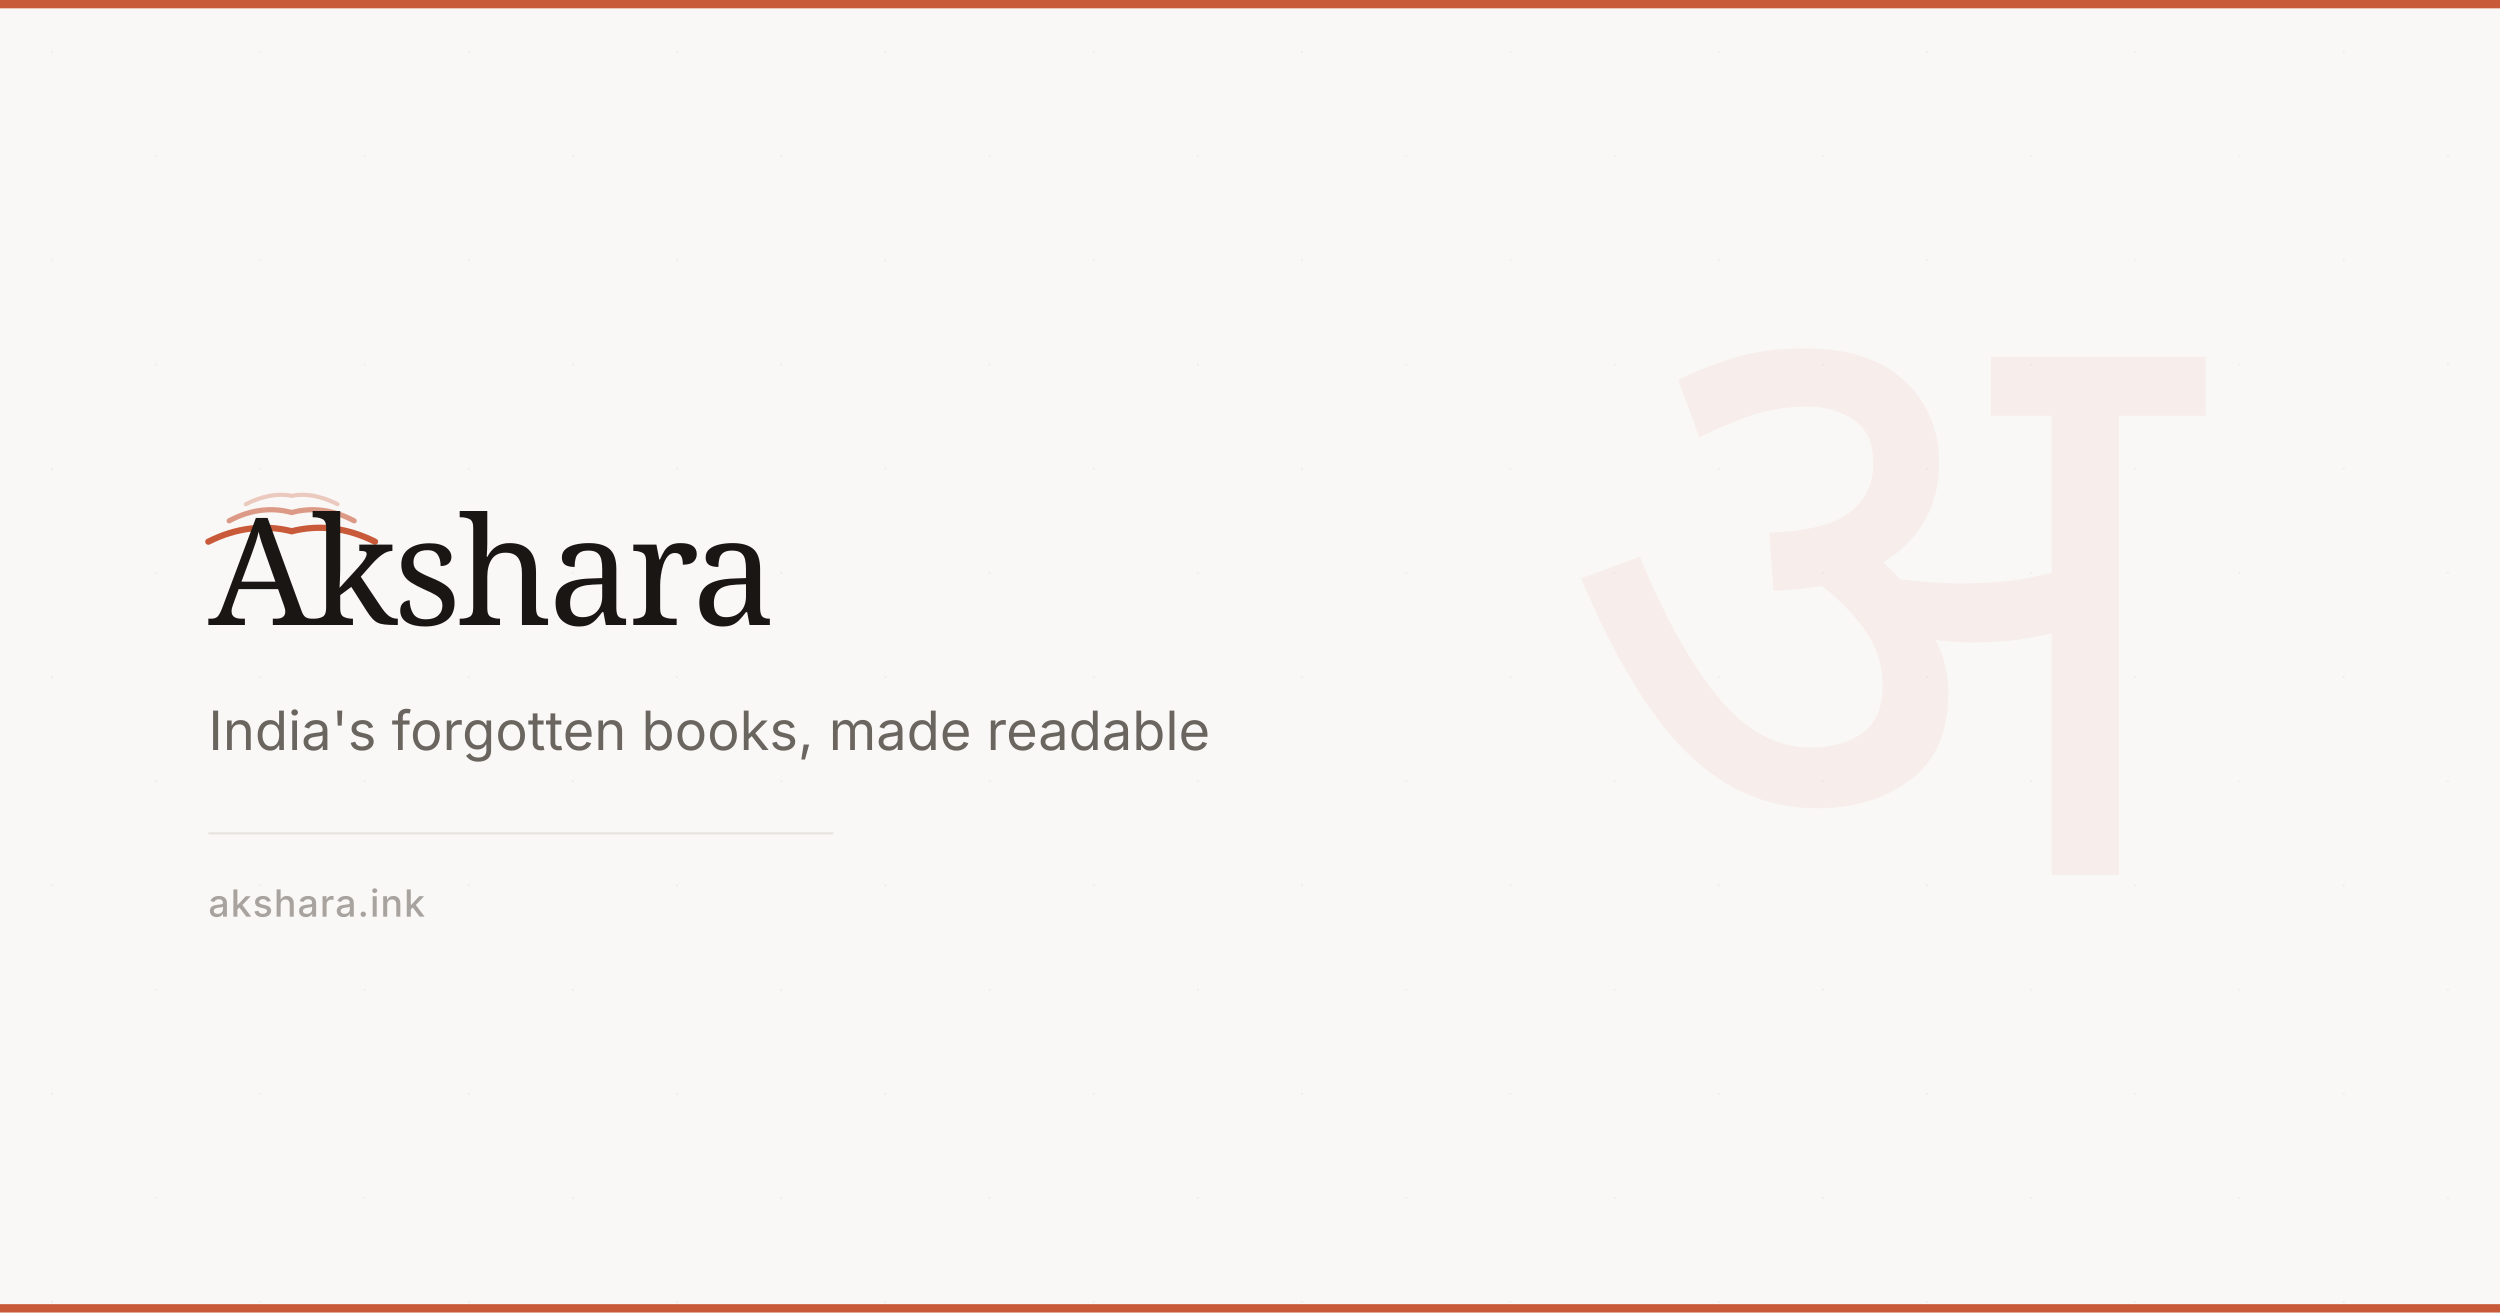
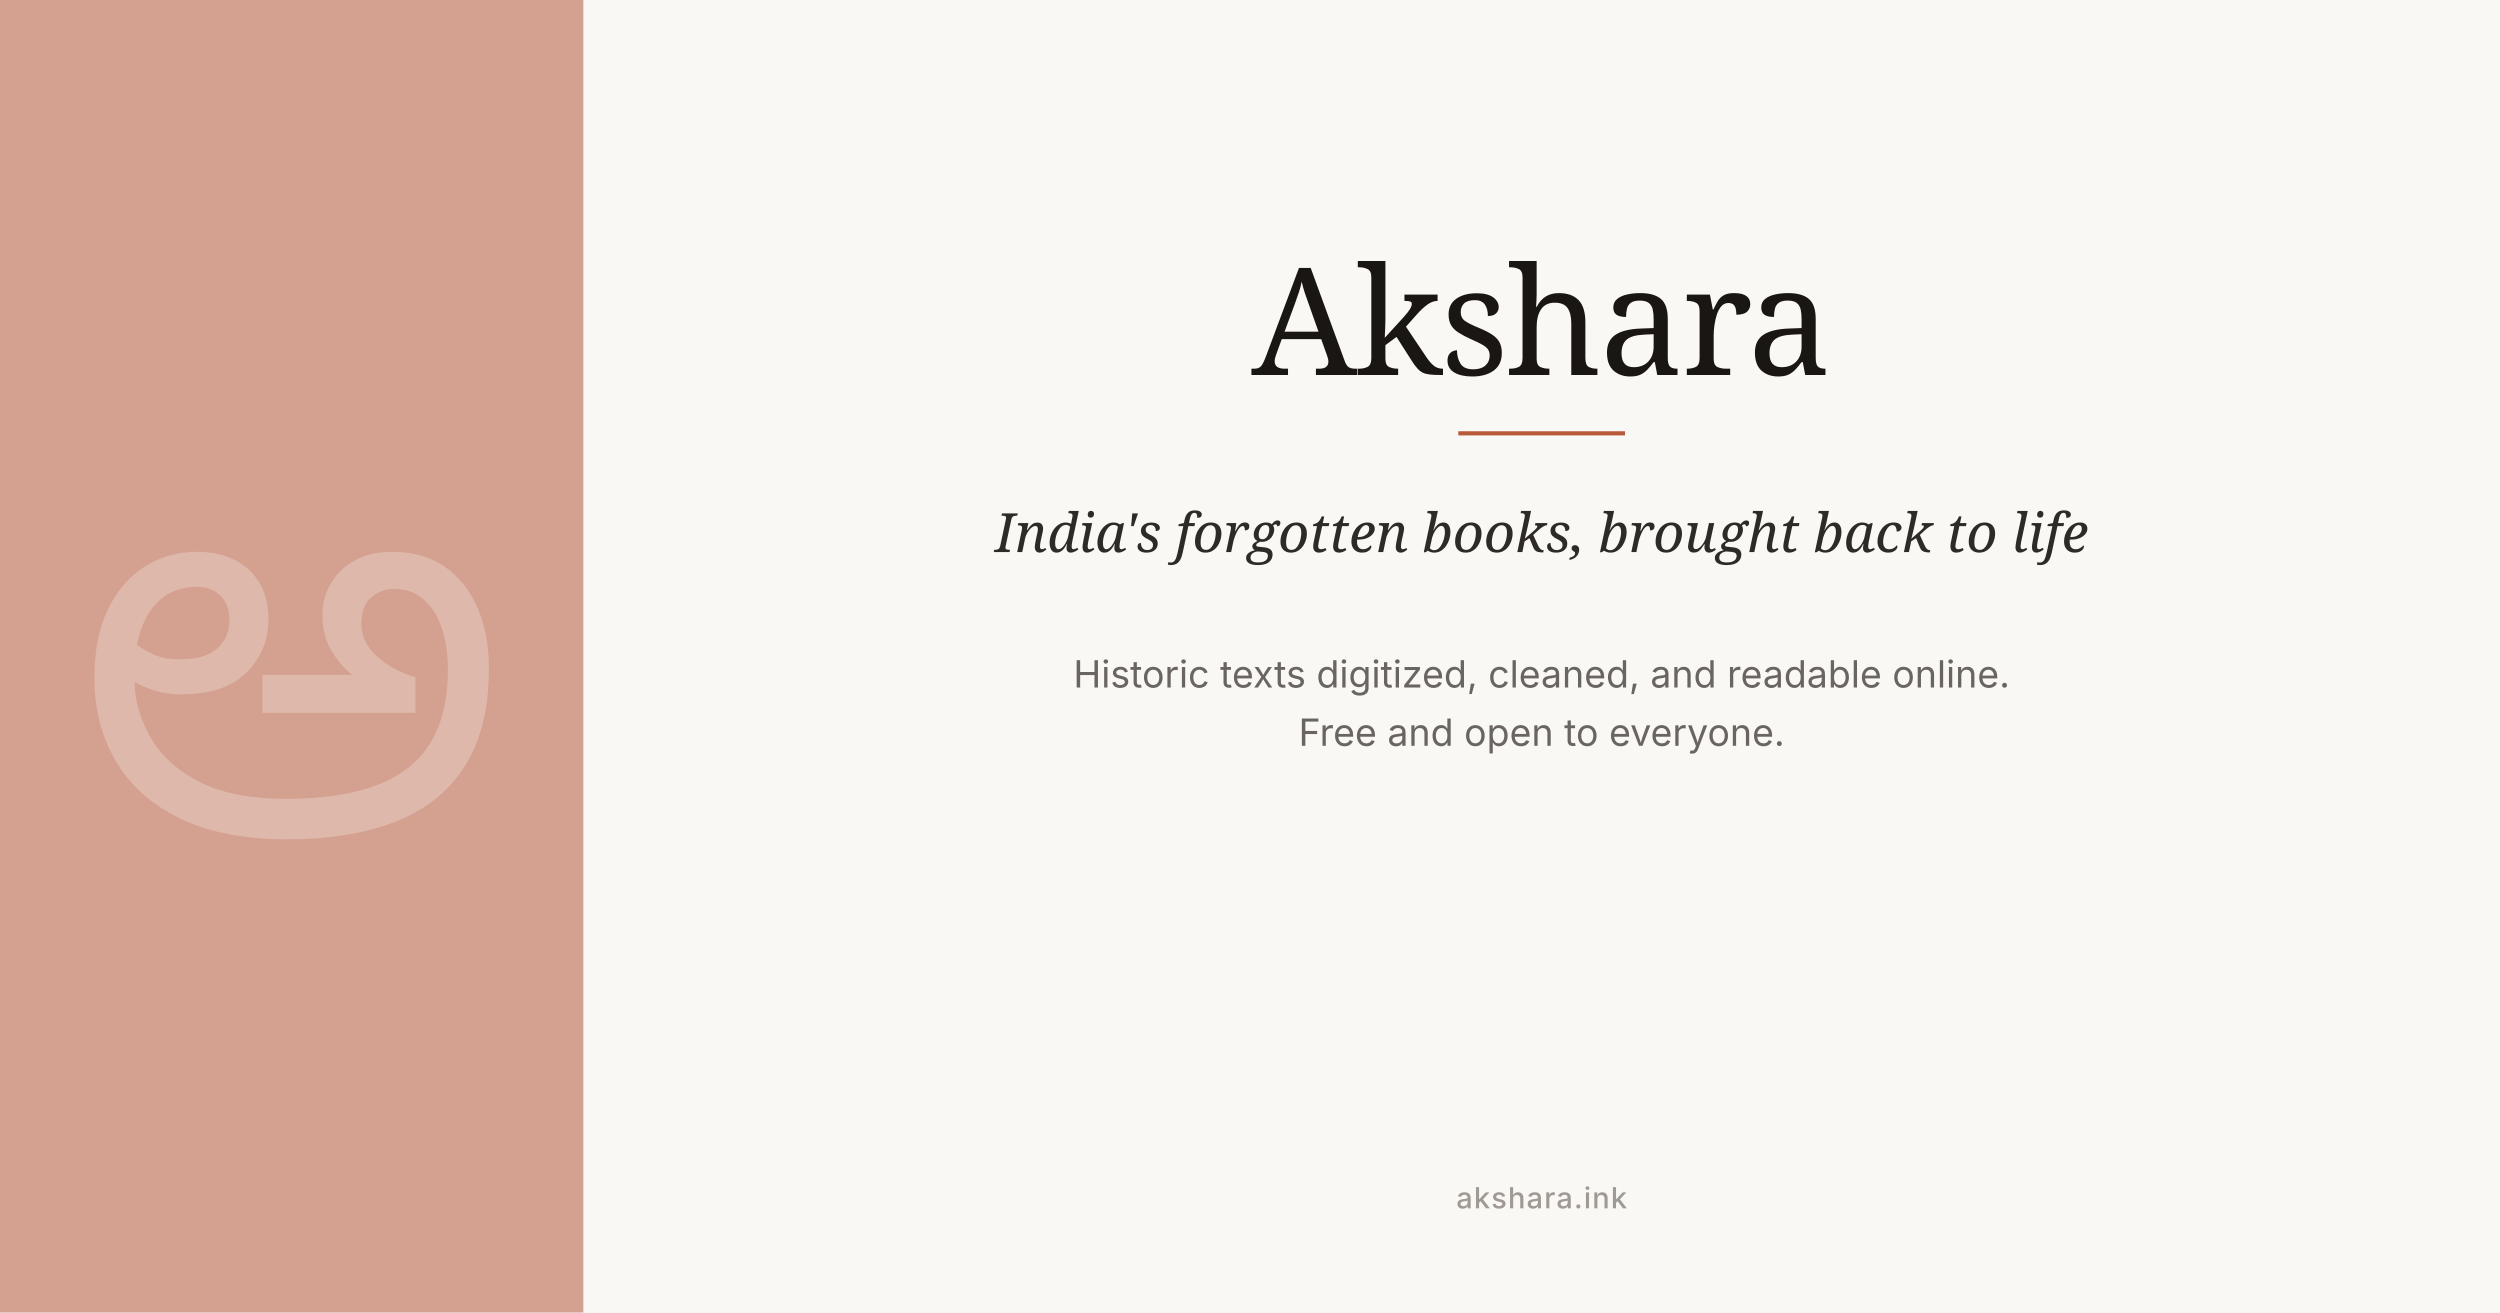
<svg xmlns="http://www.w3.org/2000/svg" width="1200" height="630" viewBox="0 0 1200 630">
-   <rect width="1200" height="630" fill="#faf8f6" />
-   <defs>
-     <pattern id="noise" width="100" height="100" patternUnits="userSpaceOnUse">
-       <circle cx="25" cy="25" r="0.5" fill="#e5e2df" opacity="0.5" />
-       <circle cx="75" cy="75" r="0.5" fill="#e5e2df" opacity="0.5" />
-       <circle cx="50" cy="10" r="0.3" fill="#e5e2df" opacity="0.3" />
-     </pattern>
-   </defs>
-   <rect width="1200" height="630" fill="url(#noise)" />
-   <rect x="0" y="0" width="1200" height="4" fill="#c85a3a" />
-   <text x="900" y="420" font-family="'Noto Sans Devanagari', system-ui, sans-serif" font-size="400" fill="#c85a3a" opacity="0.06" text-anchor="middle">अ</text>
-   <g transform="translate(100, 280)">
-     <g transform="translate(0, -60)">
-       <path d="M0 40 Q20 30 40 35 Q60 30 80 40" stroke="#c85a3a" stroke-width="3" stroke-linecap="round" fill="none" />
-       <path d="M10 30 Q25 22 40 26 Q55 22 70 30" stroke="#c85a3a" stroke-width="2.5" stroke-linecap="round" fill="none" opacity="0.6" />
-       <path d="M18 22 Q30 16 40 18 Q50 16 62 22" stroke="#c85a3a" stroke-width="2" stroke-linecap="round" fill="none" opacity="0.3" />
-     </g>
-     <text x="0" y="20" font-family="Georgia, 'Crimson Text', serif" font-size="72" fill="#1a1614" font-weight="400" letter-spacing="-2">Akshara</text>
-     <text x="0" y="80" font-family="'Inter', system-ui, sans-serif" font-size="26" fill="#6b6560" font-weight="400">India's forgotten books, made readable</text>
-     <line x1="0" y1="120" x2="300" y2="120" stroke="#e5e2df" stroke-width="1" />
-     <text x="0" y="160" font-family="'Inter', system-ui, sans-serif" font-size="18" fill="#a8a39e" font-weight="500" letter-spacing="0.5">akshara.ink</text>
+   <rect width="1200" height="630" fill="#faf8f5" />
+   <rect x="0" y="0" width="280" height="630" fill="#d4a090" />
+   <text x="140" y="400" font-family="'Noto Sans Kannada', system-ui, sans-serif" font-size="240" fill="#ffffff" opacity="0.25" text-anchor="middle">ಅ</text>
+   <g transform="translate(740, 180)">
+     <text x="0" y="0" font-family="Georgia, 'Crimson Text', serif" font-size="72" fill="#1a1614" font-weight="400" text-anchor="middle" letter-spacing="-1">Akshara</text>
+     <line x1="-40" y1="28" x2="40" y2="28" stroke="#b85a3a" stroke-width="2" />
+     <text x="0" y="85" font-family="Georgia, 'Crimson Text', serif" font-size="26" fill="#2d2a27" font-style="italic" text-anchor="middle" font-weight="400">India's forgotten books, brought back to life</text>
+     <text x="0" y="150" font-family="'Inter', system-ui, sans-serif" font-size="18" fill="#6a6560" text-anchor="middle" font-weight="400">Historic texts digitized, cleaned, and readable online.</text>
+     <text x="0" y="178" font-family="'Inter', system-ui, sans-serif" font-size="18" fill="#6a6560" text-anchor="middle" font-weight="400">Free and open to everyone.</text>
  </g>
-   <rect x="0" y="626" width="1200" height="4" fill="#c85a3a" />
+   <text x="740" y="580" font-family="'Inter', system-ui, sans-serif" font-size="14" fill="#a09a94" font-weight="500" text-anchor="middle" letter-spacing="0.5">akshara.ink</text>
</svg>
